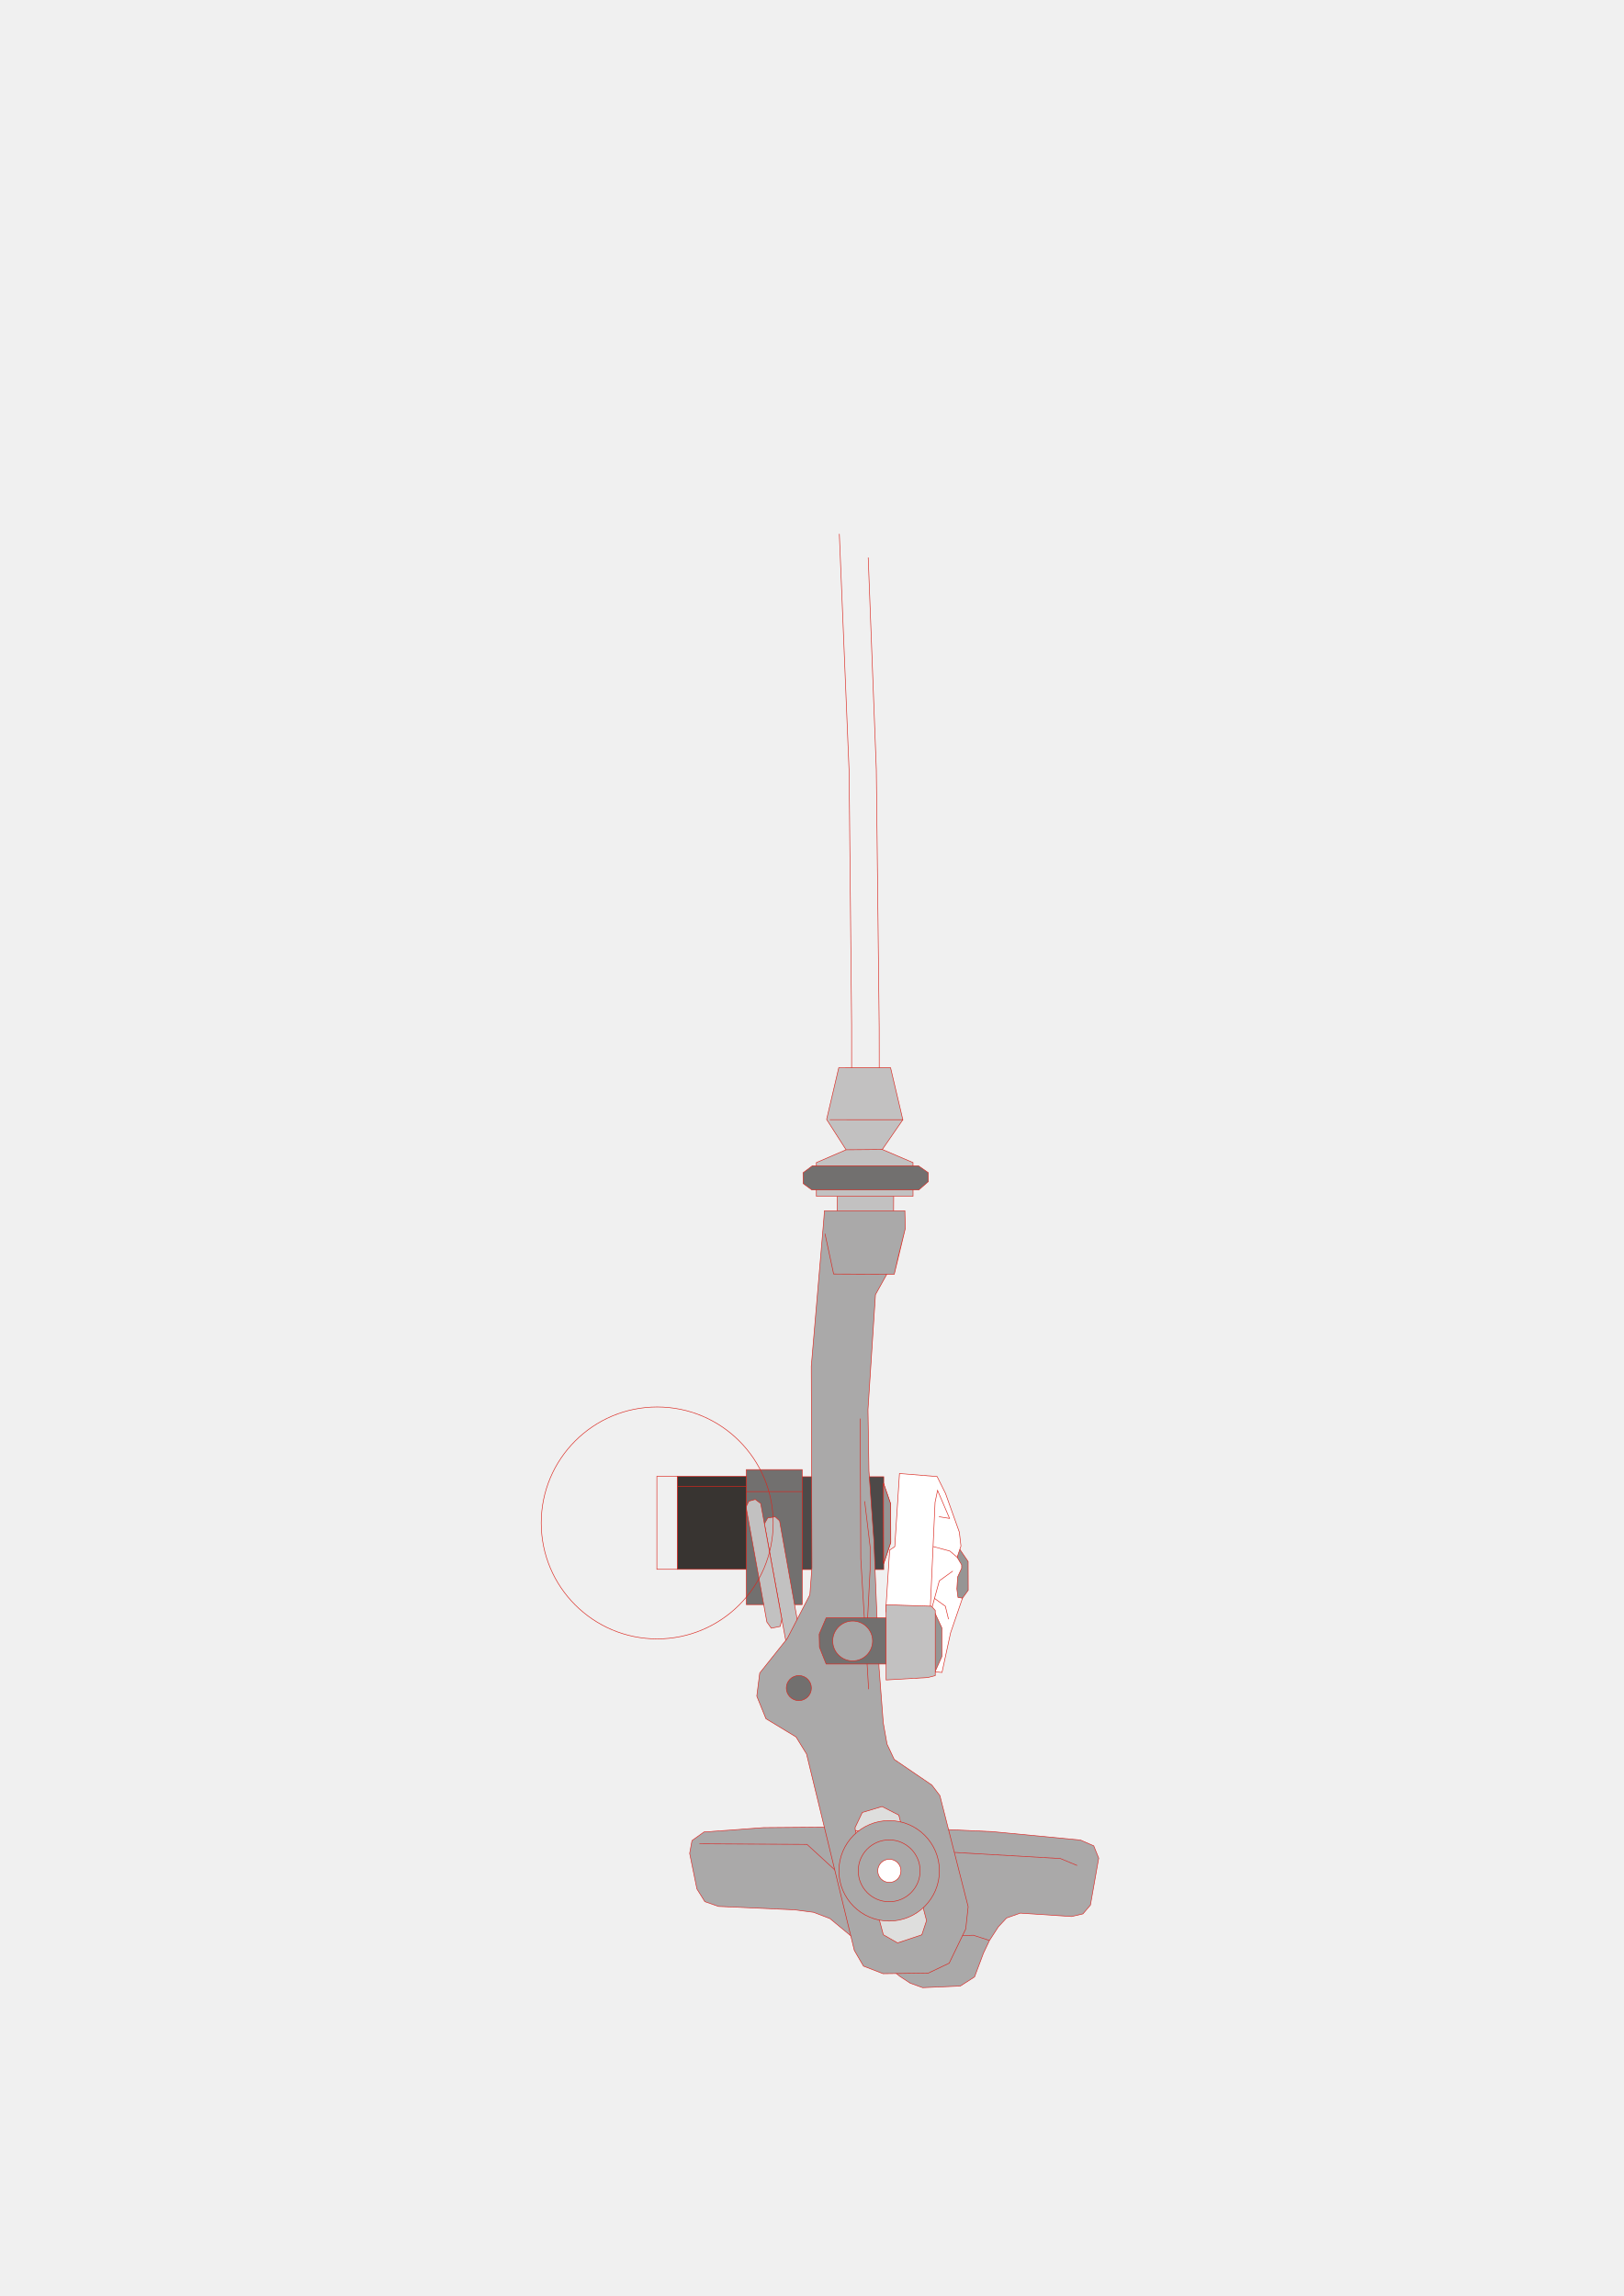
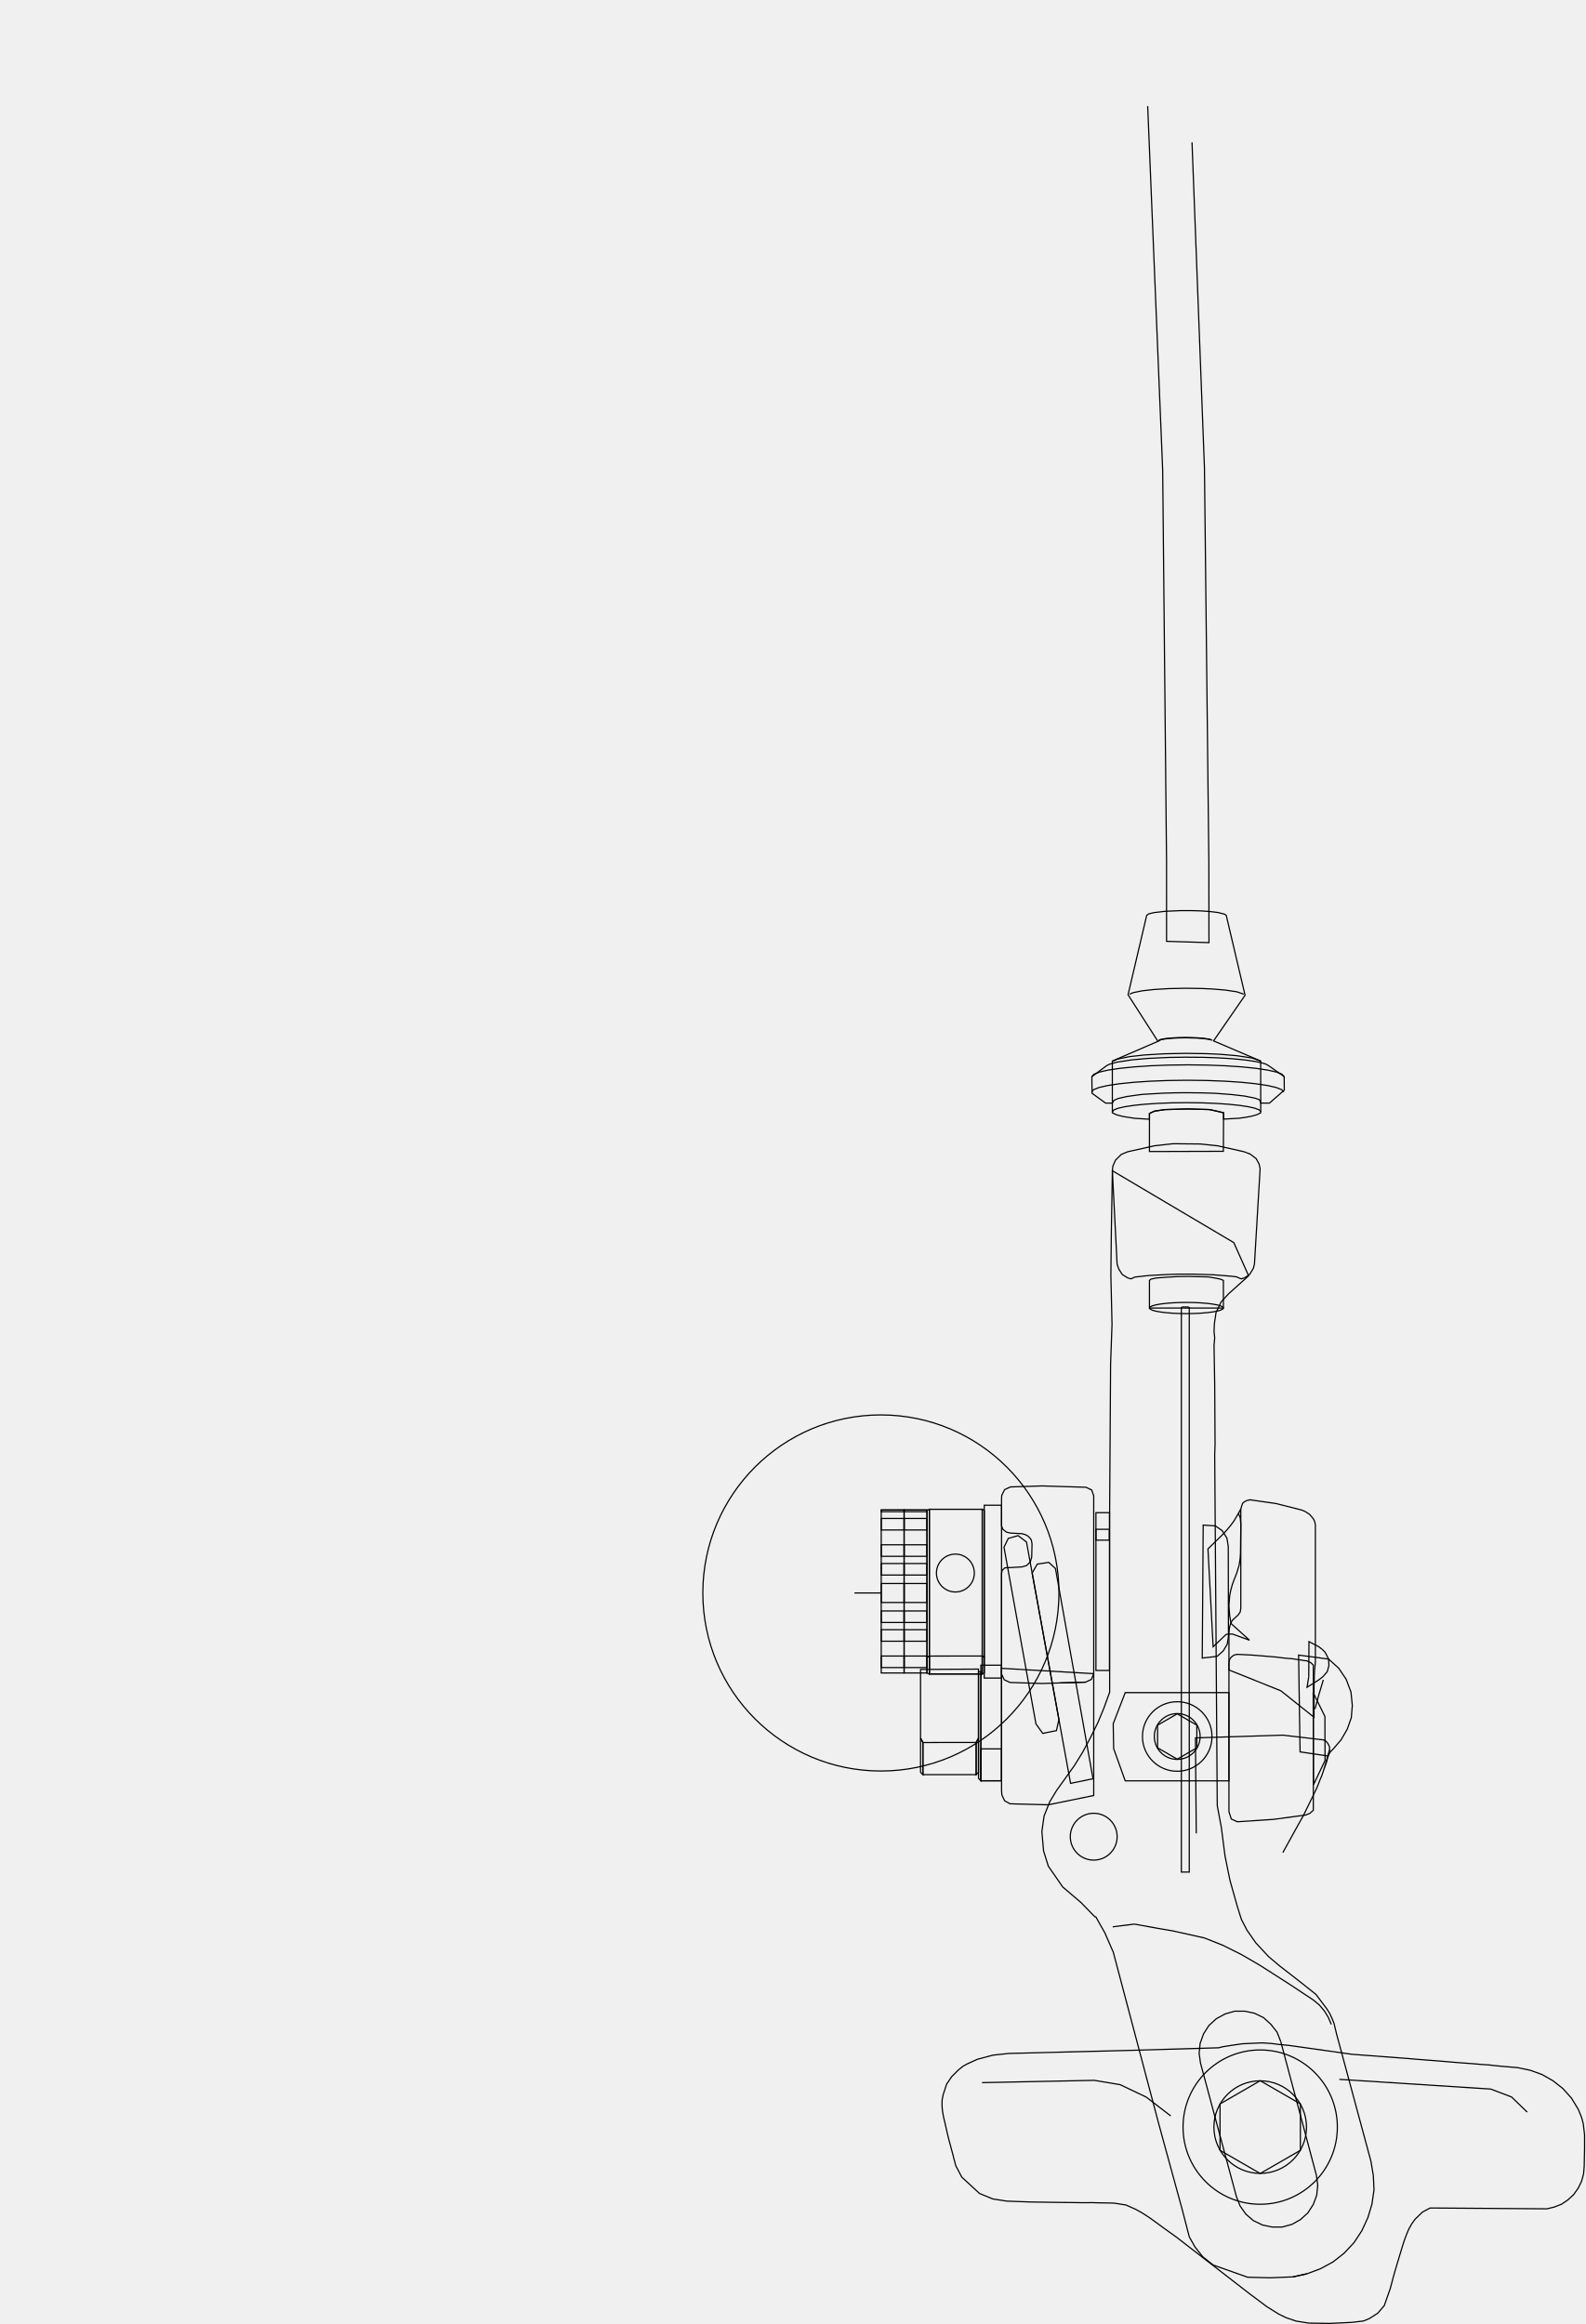
- <svg xmlns="http://www.w3.org/2000/svg" xml:space="preserve" width="210mm" height="297mm" style="shape-rendering:geometricPrecision; text-rendering:geometricPrecision; image-rendering:optimizeQuality; fill-rule:evenodd; clip-rule:evenodd" viewBox="0 0 210 297">
-   <defs>
-     <style type="text/css">
-    
-     .str0 {stroke:#DA251D;stroke-width:0.076}
-     .str1 {stroke:#DA2725;stroke-width:0.076}
-     .fil3 {fill:none}
-     .fil8 {fill:#383431}
-     .fil1 {fill:#4D4948}
-     .fil0 {fill:#72706F}
-     .fil6 {fill:#969594}
-     .fil2 {fill:#AAA9A9}
-     .fil4 {fill:#C2C1C1}
-     .fil5 {fill:#DEDEDD}
-     .fil7 {fill:white}
-    
-   </style>
-   </defs>
-   <g id="Ebene_x0020_1">
-     <polygon class="fil0 str0" points="96.526,190.102 103.748,190.102 103.748,207.564 96.526,207.564 96.526,192.945 103.748,192.945 96.526,192.945 " />
-     <polygon class="fil1 str0" points="103.748,191.025 114.298,191.025 114.298,203.026 103.748,203.026 " />
-     <polygon class="fil2 str1" points="91.047,236.977 98.762,236.412 105.88,236.357 111.465,236.33 108.519,242.387 104.379,238.582 90.459,238.506 104.379,238.582 109.778,243.544 112.883,236.41 117.881,236.482 119.023,239.366 137.143,240.411 139.309,241.31 137.143,240.411 119.023,239.366 118.569,236.491 128.36,236.931 139.751,238.023 141.459,238.768 142.103,240.361 141.993,240.981 141.028,246.436 140.06,247.571 138.597,247.911 131.957,247.475 130.18,248.104 129.12,249.244 127.976,251.01 125.896,250.336 120.493,250.49 125.896,250.336 127.976,251.01 127.195,252.65 126.042,255.726 124.195,256.907 119.333,257.114 117.723,256.536 116.362,255.639 107.338,248.177 105.229,247.368 102.765,247.045 92.933,246.606 91.161,245.991 90.132,244.34 89.197,239.745 89.498,238.086 " />
-     <polyline class="fil3 str0" points="108.554,69.059 109.818,99.757 110.142,132.559 110.144,139.424 113.717,139.534 113.709,132.896 113.337,99.558 112.289,72.113 " />
-     <polygon class="fil4 str0" points="115.566,157.989 115.583,154.744 105.586,154.744 118.086,154.744 118.082,150.386 114.113,148.69 109.426,148.728 114.113,148.69 116.767,144.843 107.322,144.837 116.767,144.843 115.182,138.119 108.48,138.114 106.909,144.804 109.426,148.728 105.586,150.386 105.586,154.744 108.293,154.744 108.242,158.012 " />
-     <polygon class="fil4 str0" points="102.1,214.826 98.865,197.106 99.295,196.357 100.264,196.208 100.828,196.729 103.99,214.437 " />
-     <polygon class="fil4 str0" points="97.681,193.956 98.387,194.494 101.117,209.444 100.91,210.384 99.755,210.617 99.183,209.816 96.491,194.933 96.854,194.189 " />
-     <polygon class="fil2 str0" points="105.007,202.775 104.926,176.748 106.521,158.066 106.521,158.066 106.632,156.614 117.031,156.614 117.086,158.912 115.658,164.834 107.817,164.8 106.699,159.586 107.817,164.8 115.658,164.834 117.086,158.912 116.211,162.41 115.658,164.834 114.697,164.83 113.227,167.469 112.26,182.34 112.383,190.273 113.024,199.322 113.024,199.322 113.694,215.806 114.238,222.862 114.724,225.614 115.656,227.591 120.52,230.904 121.56,232.272 125.215,246.639 124.902,249.521 122.762,253.947 120.07,255.228 114.213,255.308 111.676,254.326 110.493,252.294 104.314,226.892 102.959,224.688 99.062,222.324 97.878,219.403 98.258,216.418 101.825,211.941 104.743,206.295 " />
-     <circle class="fil0 str0" cx="103.318" cy="218.36" r="1.619" />
-     <polygon class="fil5 str0" points="114.076,233.684 111.523,234.452 110.585,236.423 110.64,236.837 116.798,236.906 110.64,236.837 114.247,250.271 116.088,251.327 119.224,250.277 119.834,248.438 116.242,234.792 " />
-     <polygon class="fil0 str0" points="118.776,150.795 105.078,150.795 103.861,151.704 103.877,153.102 105.014,153.93 118.822,153.93 120.071,152.838 120.061,151.695 " />
-     <polygon class="fil3 str0" points="84.956,190.971 87.628,190.971 87.628,202.998 84.956,202.998 " />
-     <polygon class="fil6 str0" points="125.213,201.995 123.807,199.933 123.736,207.752 125.225,205.705 " />
-     <polygon class="fil7 str0" points="116.333,190.611 121.201,191 122.285,193.181 124.075,198.194 124.284,199.99 123.793,201.436 122.847,200.634 120.677,200.052 122.847,200.634 123.793,201.436 123.793,201.436 124.374,202.421 124.374,202.853 123.859,203.978 123.756,205.532 123.9,206.633 124.48,206.728 122.94,211.225 121.832,216.338 120.252,216.206 120.236,209.057 120.864,206.762 122.268,207.776 122.674,209.451 122.268,207.776 120.864,206.762 121.486,204.487 123.224,203.226 121.486,204.487 120.236,209.057 120.312,208.139 120.935,194.334 121.259,192.79 122.808,196.413 121.434,196.193 122.808,196.413 121.259,192.79 120.935,194.334 120.935,194.334 120.935,194.334 120.312,208.139 114.607,208.509 114.607,207.583 115.061,200.513 115.726,200.06 " />
-     <polyline class="fil3 str0" points="111.251,183.496 111.33,201.636 112.342,218.503 " />
-     <polyline class="fil3 str0" points="111.831,194.2 112.54,200.092 112.537,203 112.084,211.805 " />
-     <polygon class="fil0 str0" points="106.848,209.285 114.607,209.285 114.607,215.249 106.848,215.249 105.983,213.072 105.949,211.385 " />
-     <circle class="fil2 str0" cx="110.278" cy="212.267" r="2.58" />
-     <polygon class="fil6 str0" points="121.81,210.563 120.88,208.558 120.904,216.32 121.821,214.273 " />
-     <polygon class="fil4 str0" points="114.607,207.583 120.466,207.77 120.962,208.32 120.962,216.749 120,217 114.607,217.31 " />
-     <polygon class="fil6 str0" points="115.193,194.548 114.263,191.863 114.288,202.257 115.205,199.516 " />
-     <polygon class="fil8 str0" points="87.628,190.971 96.526,190.971 96.526,203.004 87.628,203.004 87.628,192.299 96.526,192.299 87.628,192.299 " />
-     <polygon class="fil6 str0" points="115.193,194.548 114.263,191.863 114.288,202.257 115.205,199.516 " />
-     <circle class="fil2 str0" cx="115" cy="242" r="6.5" />
-     <circle class="fil2 str0" cx="115" cy="242" r="4" />
-     <circle class="fil7 str0" cx="115.022" cy="242" r="1.5" />
-     <circle class="fil3 str0" cx="85" cy="197" r="15" id="center_00" />
-   </g>
+ <svg xmlns="http://www.w3.org/2000/svg" version="1.0">
+   <polygon points="91.454,141.717 89.26,141.785 87.77,141.831 85.086,141.745 84.601,141.517 84.373,141.032 84.373,140.835 84.373,132.552 84.431,132.294 84.657,132.084 85.086,132.067 86.086,132.01 86.485,131.896 86.799,131.582 86.914,131.182 86.942,130.068 86.885,129.754 86.785,129.597 86.6,129.412 86.4,129.298 86.115,129.212 85.601,129.183 85.115,129.155 85.086,129.155 84.772,129.069 84.487,128.841 84.373,128.555 84.373,126.3 84.387,125.986 84.63,125.5 85.115,125.272 87.799,125.186 91.482,125.3 91.967,125.529 92.138,126.014 92.138,127.499 92.138,135.721 92.138,141.003 91.939,141.488 91.454,141.717 91.454,141.717" fill="none" stroke="black" stroke-width="0.1" />
+   <polyline points="89.26,141.785 91.454,141.717" fill="none" stroke="black" stroke-width="0.1" />
+   <polygon points="84.402,151.224 84.63,151.709 85.086,151.966 88.313,152.052 92.138,151.268 92.138,141.003 84.373,140.554 84.374,150.875 84.402,151.224" fill="none" stroke="black" stroke-width="0.1" />
+   <polygon points="90.188,150.244 86.952,132.524 87.382,131.775 88.352,131.626 88.916,132.147 92.078,149.855 90.188,150.244" fill="none" stroke="black" stroke-width="0.1" />
+   <polygon points="111.896,147.941 109.522,147.593 109.398,139.437 111.925,139.775 112.781,140.546 113.41,141.488 113.809,142.545 113.923,143.687 113.837,144.714 113.494,145.685 112.981,146.57 112.295,147.37 112.238,147.427 112.096,147.57 112.039,147.655 111.953,147.798 111.925,147.855 111.896,147.941" fill="none" stroke="black" stroke-width="0.1" />
+   <polyline points="108.07,156.077 109.269,153.907 109.812,152.936 110.897,150.71 111.04,150.367 111.182,149.996 111.353,149.596 111.496,149.168 111.753,148.454 111.496,149.168 112.01,147.427 112.01,147.283 111.982,147.112 111.896,146.941 111.781,146.769 111.566,146.592 108.083,146.183 100.709,146.415 100.776,154.457" fill="none" stroke="black" stroke-width="0.1" />
+   <polyline points="112.01,147.427 111.753,148.454" fill="none" stroke="black" stroke-width="0.1" />
+   <polyline points="110.252,141.269 110.271,138.304 111.068,138.719 111.382,138.947" fill="none" stroke="black" stroke-width="0.1" />
+   <polyline points="111.382,138.947 111.496,139.062 111.611,139.176 111.696,139.319 111.925,139.775 111.953,140.318 111.811,140.832 111.496,141.203 111.41,141.289 111.068,141.546 110.11,142.149 110.252,141.269" fill="none" stroke="black" stroke-width="0.1" />
+   <polygon points="103.702,136.777 103.588,136.092 103.53,135.293 103.588,134.465 103.674,134.008 103.816,133.494 103.939,133.154 104.187,132.523 104.387,131.867 104.473,131.296 104.502,130.868 104.53,128.438 104.503,128.074 104.479,127.873 104.433,127.723 104.38,127.645 104.355,127.52 104.405,127.352 104.53,127.127 104.244,127.641 103.959,128.127 103.731,128.44 103.617,128.583 103.33,128.926 103.102,129.183 101.762,130.493 102.198,138.738 103.3,137.69 103.808,137.66 105.264,138.184 103.702,136.777" fill="none" stroke="black" stroke-width="0.1" />
+   <polyline points="102.531,139.547 103.045,139.09 103.387,138.519 103.488,137.862 103.473,130.296 103.359,129.582 102.96,128.954 102.388,128.555 101.361,128.484 101.281,139.689 102.531,139.547" fill="none" stroke="black" stroke-width="0.1" />
+   <polygon points="103.53,138.947 103.53,140.69 107.903,142.447 110.697,144.675 110.697,144.001 110.697,142.944 110.697,142.031 110.725,141.06 110.749,140.634 110.811,140.061 110.811,140.03 110.811,139.972 110.811,139.892 110.811,139.793 110.811,139.68 110.811,139.556 110.811,139.425 110.811,139.291 110.811,137.291 110.811,136.863 110.811,136.049 110.811,135.236 110.811,134.422 110.811,133.608 110.811,132.794 110.811,131.981 110.811,131.167 110.811,130.353 110.811,128.47 110.754,128.184 110.639,127.956 110.325,127.584 109.925,127.327 109.639,127.213 107.499,126.671 105.3,126.356 105.043,126.413 104.872,126.499 104.692,126.635 104.615,126.841 104.529,127.127 104.529,135.492 104.478,135.811 104.301,136.064 103.987,136.349 103.815,136.508 103.673,136.777 103.587,137.063 103.552,137.327 103.53,137.661 103.53,138.348 103.53,138.947 103.53,138.947" fill="none" stroke="black" stroke-width="0.1" />
+   <polygon points="114.864,195.538 115.355,195.338 116.061,194.888 116.616,194.24 117.119,192.808 117.4,191.75 117.559,191.196 117.915,190.004 118.219,189.007 118.273,188.847 118.327,188.691 118.383,188.536 118.44,188.383 118.498,188.231 118.56,188.079 118.626,187.927 118.695,187.773 118.92,187.371 119.202,186.975 119.828,186.366 120.478,186.019 120.478,186.019 130.315,186.089 130.939,185.939 131.547,185.702 132.082,185.34 132.573,184.885 132.963,184.331 133.238,183.762 133.404,183.151 133.458,182.51 133.489,180.945 133.488,179.85 133.379,178.915 133.243,178.408 132.959,177.709 132.391,176.771 131.662,175.956 130.826,175.301 129.915,174.779 128.925,174.42 127.86,174.196 127.555,174.169 127.248,174.143 126.942,174.118 126.636,174.092 126.33,174.064 126.024,174.034 125.719,174.001 125.414,173.964 125.218,173.954 125.022,173.942 124.826,173.927 124.63,173.911 124.434,173.894 124.238,173.877 124.042,173.861 123.846,173.846 123.561,173.826 123.276,173.804 122.991,173.783 122.706,173.76 122.421,173.737 122.136,173.713 121.851,173.689 121.567,173.665 121.2,173.634 120.833,173.605 120.466,173.577 120.099,173.549 119.732,173.52 119.365,173.491 118.999,173.46 118.632,173.427 113.899,173.071 108.584,172.322 107.759,172.244 107.107,172.159 106.31,172.108 105.295,172.154 104.656,172.185 103.718,172.322 103.012,172.432 102.671,172.522 95.199,172.741 85.002,172.998 83.659,173.14 82.347,173.488 81.46,173.891 81.644,173.799 81.46,173.891 81.092,174.101 80.699,174.425 80.6,174.527 80.169,174.961 79.741,175.596 79.453,176.48 79.366,176.929 79.36,177.418 79.393,177.825 79.493,178.386 79.554,178.63 79.612,178.875 79.667,179.121 79.722,179.367 79.778,179.613 79.835,179.858 79.894,180.103 79.958,180.346 80.055,180.704 80.288,181.57 80.344,181.807 80.403,182.016 80.518,182.463 81.026,183.422 82.518,184.796 83.638,185.259 84.823,185.441 85.943,185.482 86.055,185.486 86.944,185.516 89.674,185.554 89.962,185.555 90.25,185.559 90.538,185.564 90.826,185.569 91.114,185.573 91.402,185.575 91.689,185.573 91.976,185.566 92.213,185.575 92.45,185.581 92.687,185.586 92.924,185.59 93.16,185.593 93.397,185.597 93.634,185.602 93.87,185.61 94.857,185.768 95.674,186.132 96.211,186.432 96.663,186.722 96.98,186.936 98.032,187.706 99.112,188.48 105.326,193.29 106.728,194.337 107.713,194.953 108.364,195.269 109.191,195.549 110.263,195.717 112.015,195.744 113.899,195.655 114.864,195.538 114.864,195.538" fill="none" stroke="black" stroke-width="0.1" />
+   <polyline points="82.734,175.458 92.187,175.265 94.359,175.628 96.559,176.675 98.628,178.264" fill="none" stroke="black" stroke-width="0.1" />
+   <polyline points="128.654,177.941 127.334,176.664 125.584,176 112.833,175.181" fill="none" stroke="black" stroke-width="0.1" />
+   <polygon points="110.097,191.565 108.927,191.822 106.981,191.901 105.1,191.851 102.203,190.823 101.331,190.138 100.674,189.31 100.19,188.453 99.59,186.141 97.62,178.946 93.79,164.482 93.081,162.851 92.338,161.53 92.312,161.496 92.229,161.482 91.054,160.274 89.526,158.975 88.312,157.219 87.913,155.934 87.77,154.307 87.956,152.994 88.427,151.809 89.011,150.84 89.74,149.825 90.534,148.711 91.219,147.599 91.834,146.449 92.482,145.142 92.993,143.908 93.48,142.572 93.48,127.102 93.559,114.925 93.68,111.567 93.583,107.452 93.623,103.772 93.709,98.633 103.941,104.689 105.186,107.484 103.488,109.011 102.873,109.682 102.445,110.567 102.302,111.524 102.274,112.166 102.33,112.709 102.274,113.337 102.33,116.62 102.36,121.688 102.33,122.53 102.545,152.123 102.888,153.95 103.201,156.377 103.616,158.418 104.244,160.645 104.579,161.707 105.049,162.616 105.786,163.672 106.87,164.842 107.784,165.613 109.439,166.898 110.859,168.024 111.753,169.211 112.01,169.61 112.21,170.039 112.381,170.467 112.609,171.409 115.493,182.087 115.693,183.286 115.75,184.485 115.579,185.684 115.236,186.827 114.722,187.94 114.065,188.939 113.237,189.824 112.295,190.566 111.238,191.138 110.097,191.565 110.097,191.565" fill="none" stroke="black" stroke-width="0.1" />
+   <polyline points="110.097,191.565 108.927,191.822" fill="none" stroke="black" stroke-width="0.1" />
+   <polyline points="110.896,183.257 107.898,172.009" fill="none" stroke="black" stroke-width="0.1" />
+   <polyline points="110.896,183.257 111.01,184.085 110.925,184.942 110.639,185.713 110.182,186.427 109.554,186.998 108.841,187.397 108.013,187.625 107.184,187.625 106.356,187.454 105.586,187.083 104.958,186.541 104.472,185.855 104.158,185.056 101.132,173.807 101.018,172.979 101.103,172.151 101.389,171.352 101.846,170.638 102.474,170.067 103.216,169.667 104.016,169.439 104.872,169.439 105.672,169.61 106.443,169.981 107.07,170.553 107.584,171.209 107.898,172.009" fill="none" stroke="black" stroke-width="0.1" />
+   <polyline points="96.684,8.94 97.948,39.638 98.272,72.44 98.274,79.305 101.847,79.415 101.839,72.777 101.467,39.439 100.419,11.994" fill="none" stroke="black" stroke-width="0.1" />
+   <polyline points="102.038,87.616 101.919,87.57 101.336,87.491 100.908,87.46 99.913,87.433 99.242,87.445 98.753,87.47 98.263,87.515 97.811,87.59 97.547,87.732" fill="none" stroke="black" stroke-width="0.1" />
+   <polygon points="93.707,93.748 93.707,89.39 97.547,87.732 95.03,83.808 96.601,77.118 96.772,76.992 97.203,76.887 98.138,76.776 99.425,76.717 100.315,76.715 101.132,76.739 101.958,76.796 102.633,76.88 103.181,77.025 103.303,77.123 104.888,83.847 102.234,87.694 106.203,89.39 106.207,93.748 105.903,93.906 105.429,94.039 104.979,94.125 104.403,94.207 103.074,94.284 103.077,93.75 102.519,93.615 101.893,93.478 100.053,93.427 98.13,93.481 97.261,93.611 96.833,93.809 96.833,94.294 95.57,94.214 94.593,94.061 94.029,93.91 93.707,93.748 93.707,93.748" fill="none" stroke="black" stroke-width="0.1" />
+   <polygon points="96.833,93.809 97.261,93.611 98.13,93.481 100.053,93.427 101.893,93.478 102.519,93.615 103.077,93.75 103.06,96.995 96.833,97.014 96.833,93.809 96.833,93.809" fill="none" stroke="black" stroke-width="0.1" />
+   <polygon points="106.897,89.799 106.655,89.654 106.357,89.56 105.816,89.441 105.115,89.332 104.808,89.294 104.355,89.246 103.663,89.186 102.855,89.134 102.158,89.102 101.31,89.076 99.815,89.066 98.498,89.084 96.732,89.167 95.374,89.288 94.087,89.484 93.451,89.662 93.199,89.799 91.982,90.708 91.998,92.106 93.135,92.934 93.702,92.934 93.839,92.704 94.189,92.547 94.92,92.382 95.58,92.286 96.224,92.2 97.011,92.154 98.096,92.093 99.007,92.068 99.906,92.059 101.251,92.072 102.408,92.11 103.735,92.211 104.829,92.338 105.738,92.52 106.12,92.664 106.206,92.934 106.943,92.934 108.192,91.842 108.182,90.699 106.897,89.799" fill="none" stroke="black" stroke-width="0.1" />
+   <polyline points="108.143,92.006 107.979,91.805 107.507,91.618 106.761,91.449 105.772,91.302 104.575,91.18 103.2,91.088 101.681,91.03 100.05,91.01 98.419,91.03 96.9,91.088 95.526,91.18 94.328,91.302 93.34,91.449 92.593,91.618 92.122,91.805 91.957,92.006" fill="none" stroke="black" stroke-width="0.1" />
+   <polyline points="108.168,90.708 108.004,90.507 107.532,90.32 106.786,90.151 105.797,90.004 104.6,89.882 103.225,89.79 101.706,89.732 100.075,89.712 98.444,89.732 96.925,89.79 95.551,89.882 94.353,90.004 93.365,90.151 92.618,90.32 92.147,90.507 91.982,90.708" fill="none" stroke="black" stroke-width="0.1" />
+   <polyline points="106.213,93.666 106.086,93.511 105.722,93.367 105.145,93.236 104.381,93.122 103.456,93.028 102.394,92.957 101.22,92.912 99.96,92.897 98.7,92.912 97.526,92.957 96.464,93.028 95.538,93.122 94.775,93.236 94.198,93.367 93.834,93.511 93.707,93.666" fill="none" stroke="black" stroke-width="0.1" />
+   <polyline points="106.203,89.39 105.451,89.131 104.183,88.94 102.866,88.828 101.632,88.769 99.89,88.743 98.041,88.78 96.403,88.88 95.138,89.022 94.14,89.227 93.771,89.387" fill="none" stroke="black" stroke-width="0.1" />
+   <polyline points="102.133,87.64 101.86,87.546 101.399,87.477 100.92,87.436 100.471,87.415 99.837,87.405 99.165,87.419 98.569,87.455 98.109,87.507 97.746,87.581 97.612,87.639" fill="none" stroke="black" stroke-width="0.1" />
+   <polyline points="104.778,83.758 104.196,83.558 103.216,83.41 102.198,83.324 101.244,83.278 99.897,83.258 98.468,83.287 97.201,83.364 96.223,83.474 95.451,83.632 95.166,83.755" fill="none" stroke="black" stroke-width="0.1" />
+   <polygon points="94.994,97.035 97.249,96.531 98.82,96.356 101.109,96.378 102.593,96.534 104.815,97.035 105.33,97.235 105.829,97.62 106.071,98.077 106.156,98.462 105.679,106.497 105.586,106.856 105.271,107.37 104.844,107.656 104.559,107.741 104.158,107.57 103.674,107.513 102.217,107.399 100.39,107.342 99.419,107.342 98.477,107.37 96.821,107.456 95.605,107.59 95.279,107.741 94.994,107.656 94.537,107.37 94.251,106.914 94.109,106.513 93.709,98.634 93.751,98.248 93.966,97.749 94.451,97.263 94.994,97.035" fill="none" stroke="black" stroke-width="0.1" />
+   <polygon points="96.833,107.874 96.949,107.77 97.404,107.669 98.315,107.599 99.206,107.55 100.072,107.538 101.003,107.559 101.794,107.576 102.527,107.703 102.866,107.783 103.062,107.874 103.062,110.198 96.833,110.198 96.833,107.874" fill="none" stroke="black" stroke-width="0.1" />
+   <polygon points="103.062,110.198 102.998,110.293 102.817,110.382 102.53,110.462 102.149,110.531 101.688,110.589 101.159,110.633 100.575,110.66 99.948,110.67 99.32,110.66 98.736,110.633 98.207,110.589 97.746,110.531 97.365,110.462 97.078,110.382 96.897,110.293 96.833,110.198 96.897,110.103 97.078,110.014 97.365,109.934 97.746,109.865 98.207,109.807 98.736,109.763 99.32,109.736 99.948,109.726 100.575,109.736 101.159,109.763 101.688,109.807 102.149,109.865 102.53,109.934 102.817,110.014 102.998,110.103 103.062,110.198" fill="none" stroke="black" stroke-width="0.1" />
+   <polygon points="100.187,110.152 100.05,110.11 99.642,110.11 99.519,110.152 99.519,157.716 100.187,157.716 100.187,110.152" fill="none" stroke="black" stroke-width="0.1" />
+   <circle cx="106.163" cy="179.205" r="6.5" fill="none" stroke="black" stroke-width="0.1" />
+   <polyline points="112.153,170.553 111.896,169.953 111.582,169.439 111.154,168.925 110.639,168.497 108.612,167.155 106.157,165.585 104.587,164.671 103.045,163.9 101.475,163.272 98.791,162.673 97.62,162.473 95.565,162.102" fill="none" stroke="black" stroke-width="0.1" />
+   <polyline points="93.737,162.33 95.565,162.102" fill="none" stroke="black" stroke-width="0.1" />
+   <polyline points="110.782,143.972 111.097,142.802 111.467,141.574 111.467,141.545 111.467,141.517" fill="none" stroke="black" stroke-width="0.1" />
+   <polygon points="110.639,152.509 110.639,152.366 110.639,150.857 110.639,149.347 110.639,147.837 110.639,146.327 110.639,144.816 110.639,143.306 110.639,141.794 110.639,140.282 110.44,140.089 110.154,139.947 110.04,139.918 110.011,139.918 108.869,139.747 108.184,139.69 107.499,139.604 106.813,139.547 106.128,139.49 105.415,139.433 104.244,139.376 103.959,139.433 103.73,139.604 103.587,139.804 103.53,140.089 103.53,152.632 103.73,153.251 104.244,153.48 107.271,153.28 110.011,152.909 110.354,152.766 110.639,152.509 110.639,152.509" fill="none" stroke="black" stroke-width="0.1" />
+   <polygon points="111.614,144.608 110.626,142.603 110.652,150.365 111.625,148.318 111.614,144.608" fill="none" stroke="black" stroke-width="0.1" />
+   <polygon points="94.792,142.6 103.53,142.6 103.53,150.034 94.792,150.034 93.818,147.32 93.78,145.218 94.792,142.6" fill="none" stroke="black" stroke-width="0.1" />
+   <circle cx="99.172" cy="146.296" r="2.929" fill="none" stroke="black" stroke-width="0.1" />
+   <circle cx="99.172" cy="146.296" r="1.93" fill="none" stroke="black" stroke-width="0.1" />
+   <polygon points="92.324,140.732 93.466,140.732 93.466,127.441 92.324,127.441 92.324,140.732" fill="none" stroke="black" stroke-width="0.1" />
+   <polygon points="92.324,129.754 93.452,129.754 93.452,128.84 92.324,128.84 92.324,129.754" fill="none" stroke="black" stroke-width="0.1" />
+   <circle cx="92.138" cy="154.738" r="1.973" fill="none" stroke="black" stroke-width="0.1" />
+   <circle cx="106.163" cy="179.205" r="3.90" fill="none" stroke="black" stroke-width="0.1" />
+   <polygon points="85.769,129.374 86.474,129.912 89.205,144.862 88.998,145.802 87.843,146.035 87.271,145.234 84.579,130.351 84.942,129.607 85.769,129.374" fill="none" stroke="black" stroke-width="0.1" />
+   <rect x="82.631" y="140.289" width="1.741" height="9.736" fill="none" stroke="black" stroke-width="0.1" />
+   <rect x="82.917" y="126.813" width="1.456" height="14.561" fill="none" stroke="black" stroke-width="0.1" />
+   <rect x="82.631" y="147.341" width="1.741" height="2.684" fill="none" stroke="black" stroke-width="0.1" />
+   <polygon points="82.631,150.025 82.431,149.825 82.431,140.84 82.631,140.84 82.631,150.025" fill="none" stroke="black" stroke-width="0.1" />
+   <polygon points="82.431,149.311 82.232,149.511 82.232,146.799 82.431,146.428 82.431,149.311" fill="none" stroke="black" stroke-width="0.1" />
+   <polygon points="77.749,149.511 77.549,149.306 77.549,146.428 77.749,146.804 77.749,149.511" fill="none" stroke="black" stroke-width="0.1" />
+   <polygon points="77.549,140.646 82.431,140.619 82.431,146.428 82.232,146.799 82.232,149.357 82.232,149.511 77.749,149.511 77.749,146.799 77.549,146.428 77.549,140.646" fill="none" stroke="black" stroke-width="0.1" />
+   <line x1="77.749" y1="146.804" x2="82.232" y2="146.799" fill="none" stroke="black" stroke-width="0.1" />
+   <polygon points="78.292,127.156 82.746,127.156 82.746,141.031 78.292,141.032 78.292,127.156" fill="none" stroke="black" stroke-width="0.1" />
+   <polygon points="82.746,139.518 78.292,139.52 78.292,141.032 82.746,141.031 82.746,139.518" fill="none" stroke="black" stroke-width="0.1" />
+   <circle cx="80.484" cy="132.526" r="1.596" fill="none" stroke="black" stroke-width="0.1" />
+   <polygon points="82.917,127.242 82.746,127.155 82.746,139.518 82.917,139.605 82.917,127.242" fill="none" stroke="black" stroke-width="0.1" />
+   <polygon points="82.917,139.591 82.746,139.518 82.746,141.03 82.917,140.946 82.917,139.591" fill="none" stroke="black" stroke-width="0.1" />
+   <polygon points="78.092,127.243 78.292,127.156 78.292,139.52 78.092,139.604 78.092,127.243" fill="none" stroke="black" stroke-width="0.1" />
+   <polygon points="78.092,139.604 78.292,139.52 78.292,141.032 78.092,140.959 78.092,139.604" fill="none" stroke="black" stroke-width="0.1" />
+   <rect x="76.165" y="127.213" width="1.927" height="13.733" fill="none" stroke="black" stroke-width="0.1" />
+   <rect x="74.238" y="127.213" width="1.927" height="13.733" fill="none" stroke="black" stroke-width="0.1" />
+   <rect x="74.238" y="127.213" width="1.927" height="0.143" fill="none" stroke="black" stroke-width="0.1" />
+   <rect x="74.238" y="127.927" width="1.927" height="0.971" fill="none" stroke="black" stroke-width="0.1" />
+   <rect x="74.238" y="130.145" width="1.927" height="0.971" fill="none" stroke="black" stroke-width="0.1" />
+   <rect x="74.238" y="131.724" width="1.927" height="0.971" fill="none" stroke="black" stroke-width="0.1" />
+   <rect x="74.238" y="133.408" width="1.927" height="1.599" fill="none" stroke="black" stroke-width="0.1" />
+   <rect x="74.238" y="139.518" width="1.927" height="0.971" fill="none" stroke="black" stroke-width="0.1" />
+   <rect x="74.238" y="137.299" width="1.927" height="0.971" fill="none" stroke="black" stroke-width="0.1" />
+   <rect x="74.238" y="135.721" width="1.927" height="0.971" fill="none" stroke="black" stroke-width="0.1" />
+   <rect x="76.165" y="127.213" width="1.927" height="0.143" fill="none" stroke="black" stroke-width="0.1" />
+   <rect x="76.165" y="127.927" width="1.927" height="0.971" fill="none" stroke="black" stroke-width="0.1" />
+   <rect x="76.165" y="130.145" width="1.927" height="0.971" fill="none" stroke="black" stroke-width="0.1" />
+   <rect x="76.165" y="131.724" width="1.927" height="0.971" fill="none" stroke="black" stroke-width="0.1" />
+   <rect x="76.165" y="133.408" width="1.927" height="1.599" fill="none" stroke="black" stroke-width="0.1" />
+   <rect x="76.165" y="139.518" width="1.927" height="0.971" fill="none" stroke="black" stroke-width="0.1" />
+   <rect x="76.165" y="137.299" width="1.927" height="0.971" fill="none" stroke="black" stroke-width="0.1" />
+   <rect x="76.164" y="135.721" width="1.927" height="0.971" fill="none" stroke="black" stroke-width="0.1" />
+   <line x1="74.238" y1="134.205" x2="71.981" y2="134.205" fill="none" stroke="black" stroke-width="0.1" />
+   <polygon points="102.778,177.251 106.163,175.297 109.548,177.251 109.548,181.16 106.163,183.114 102.778,181.16 102.778,177.251" fill="none" stroke="black" stroke-width="0.1" />
+   <polygon points="97.518,145.342 99.171,144.387 100.825,145.342 100.825,147.251 99.172,148.206 97.518,147.251 97.518,145.342" fill="none" stroke="black" stroke-width="0.1" />
+   <circle id="center_00" cx="74.209" cy="134.205" r="15" fill="none" stroke="black" stroke-width="0.1" />
</svg>
